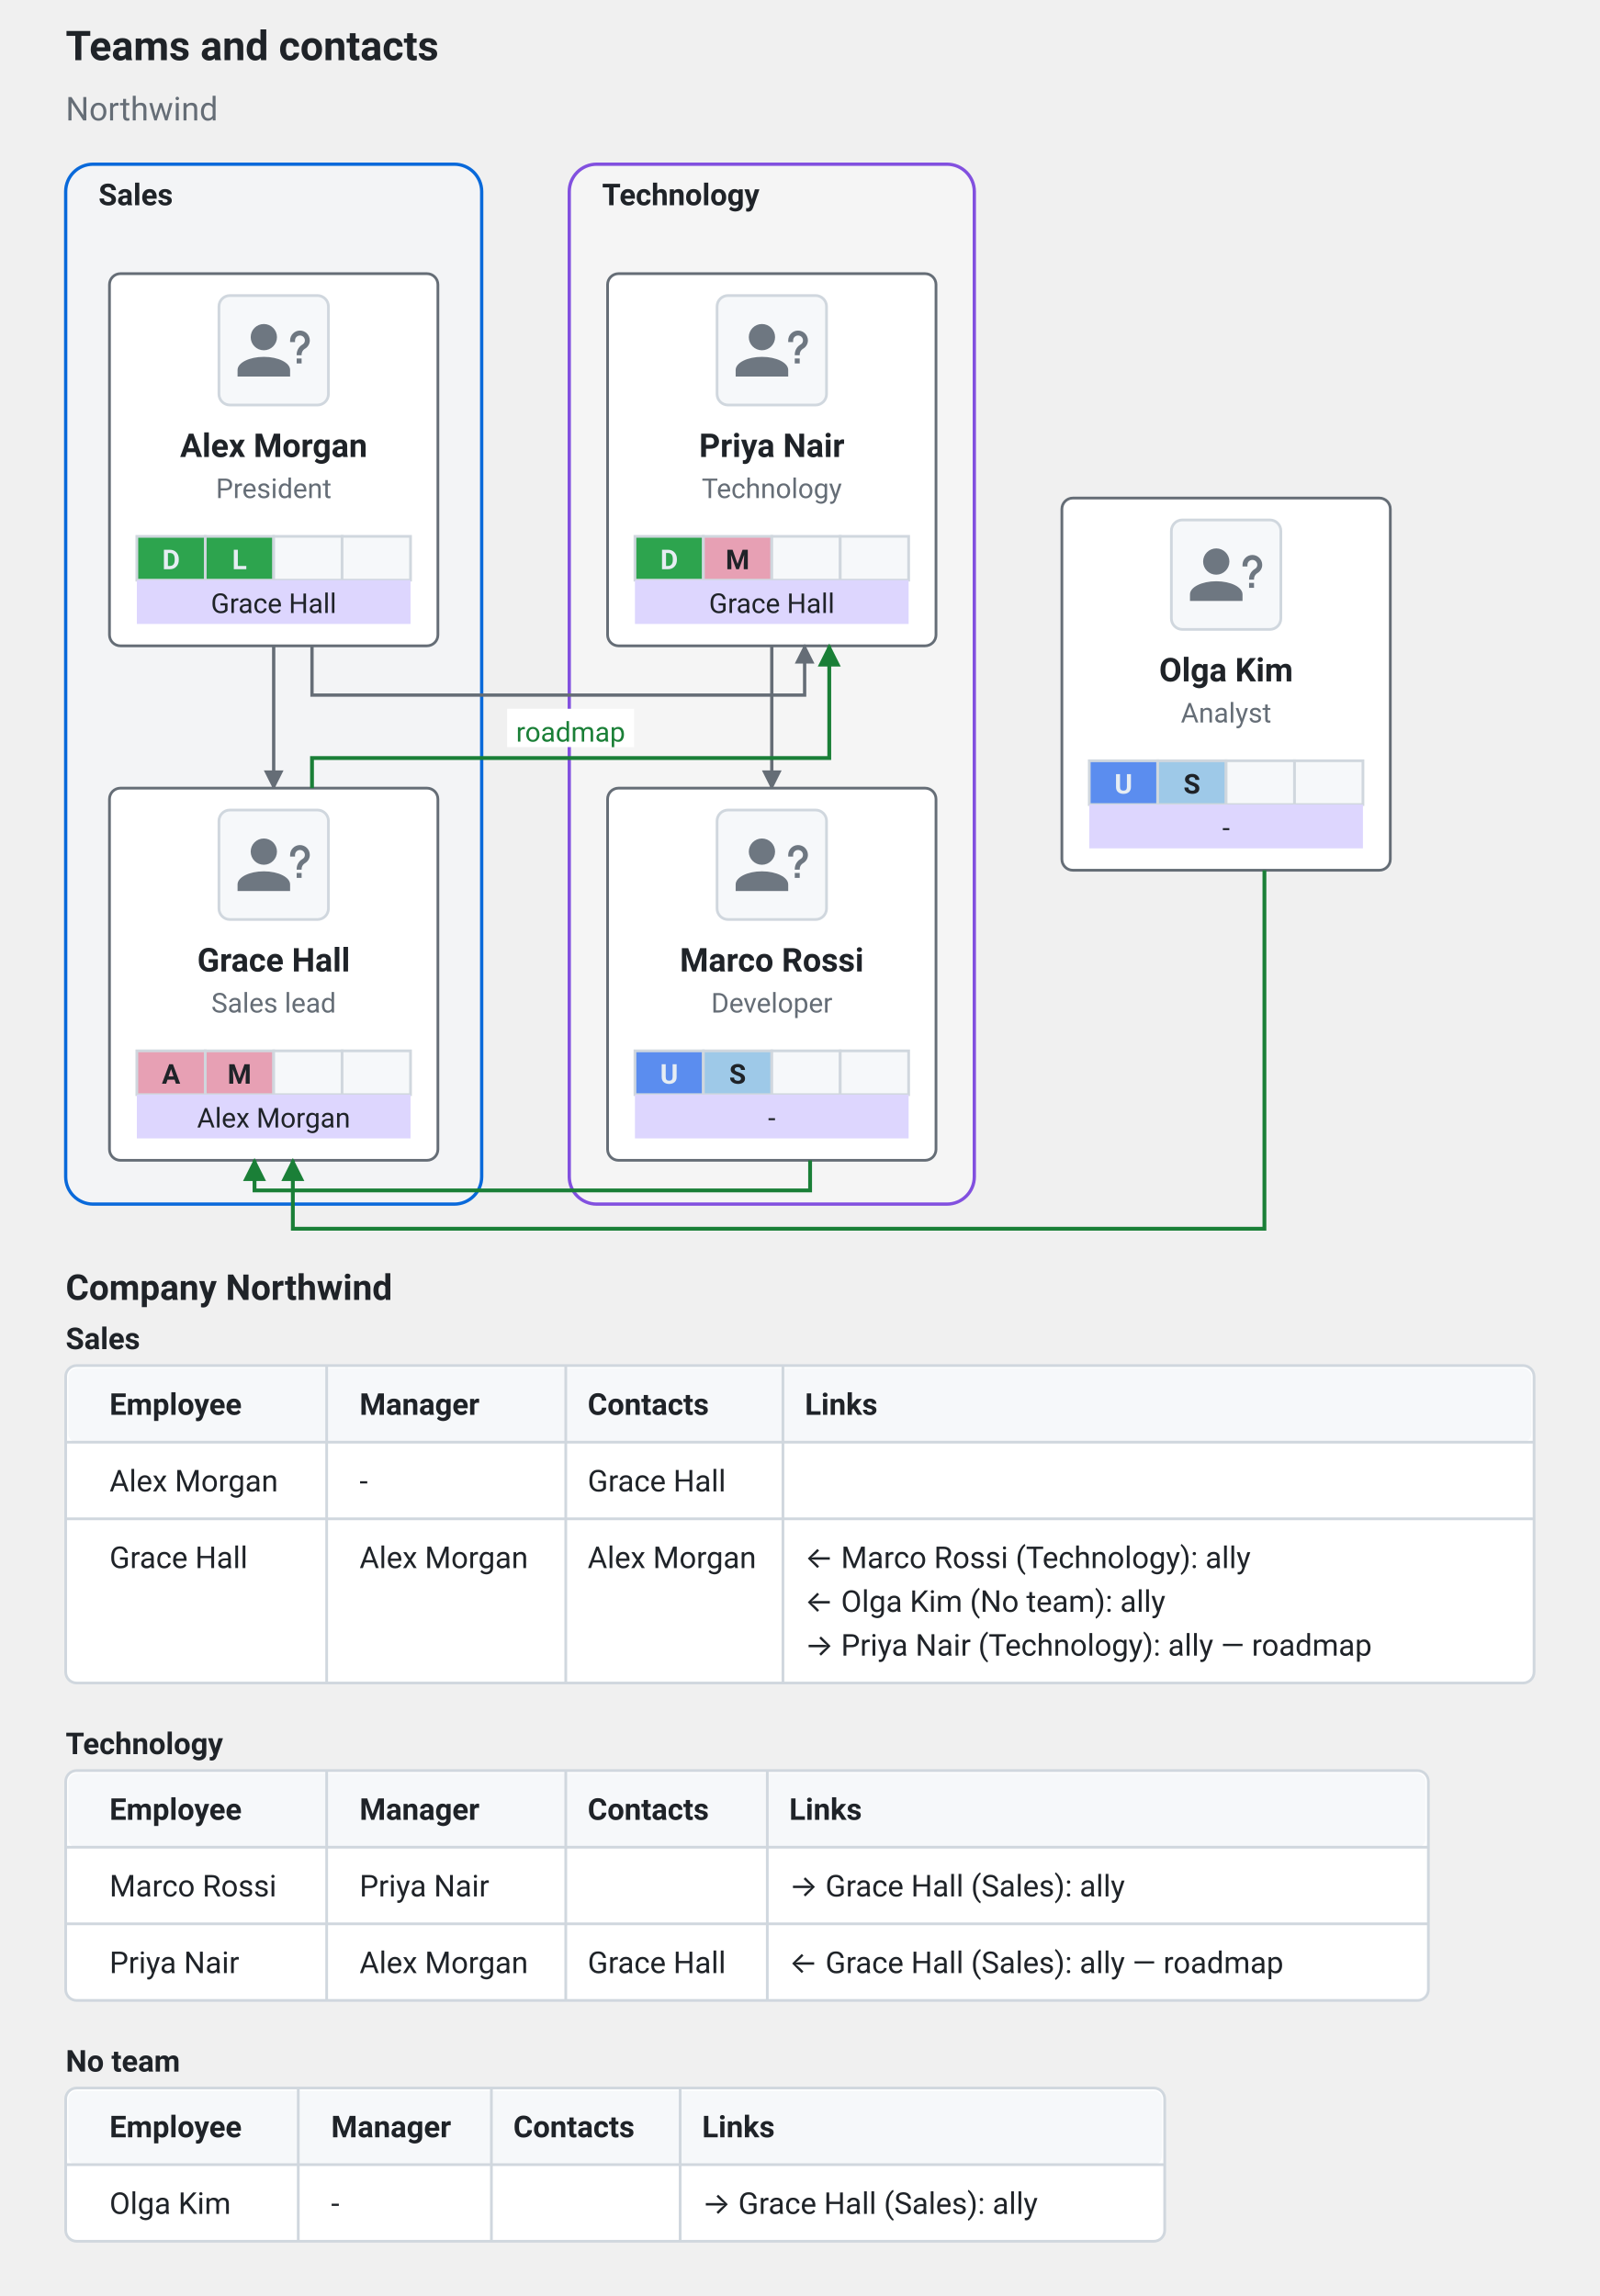
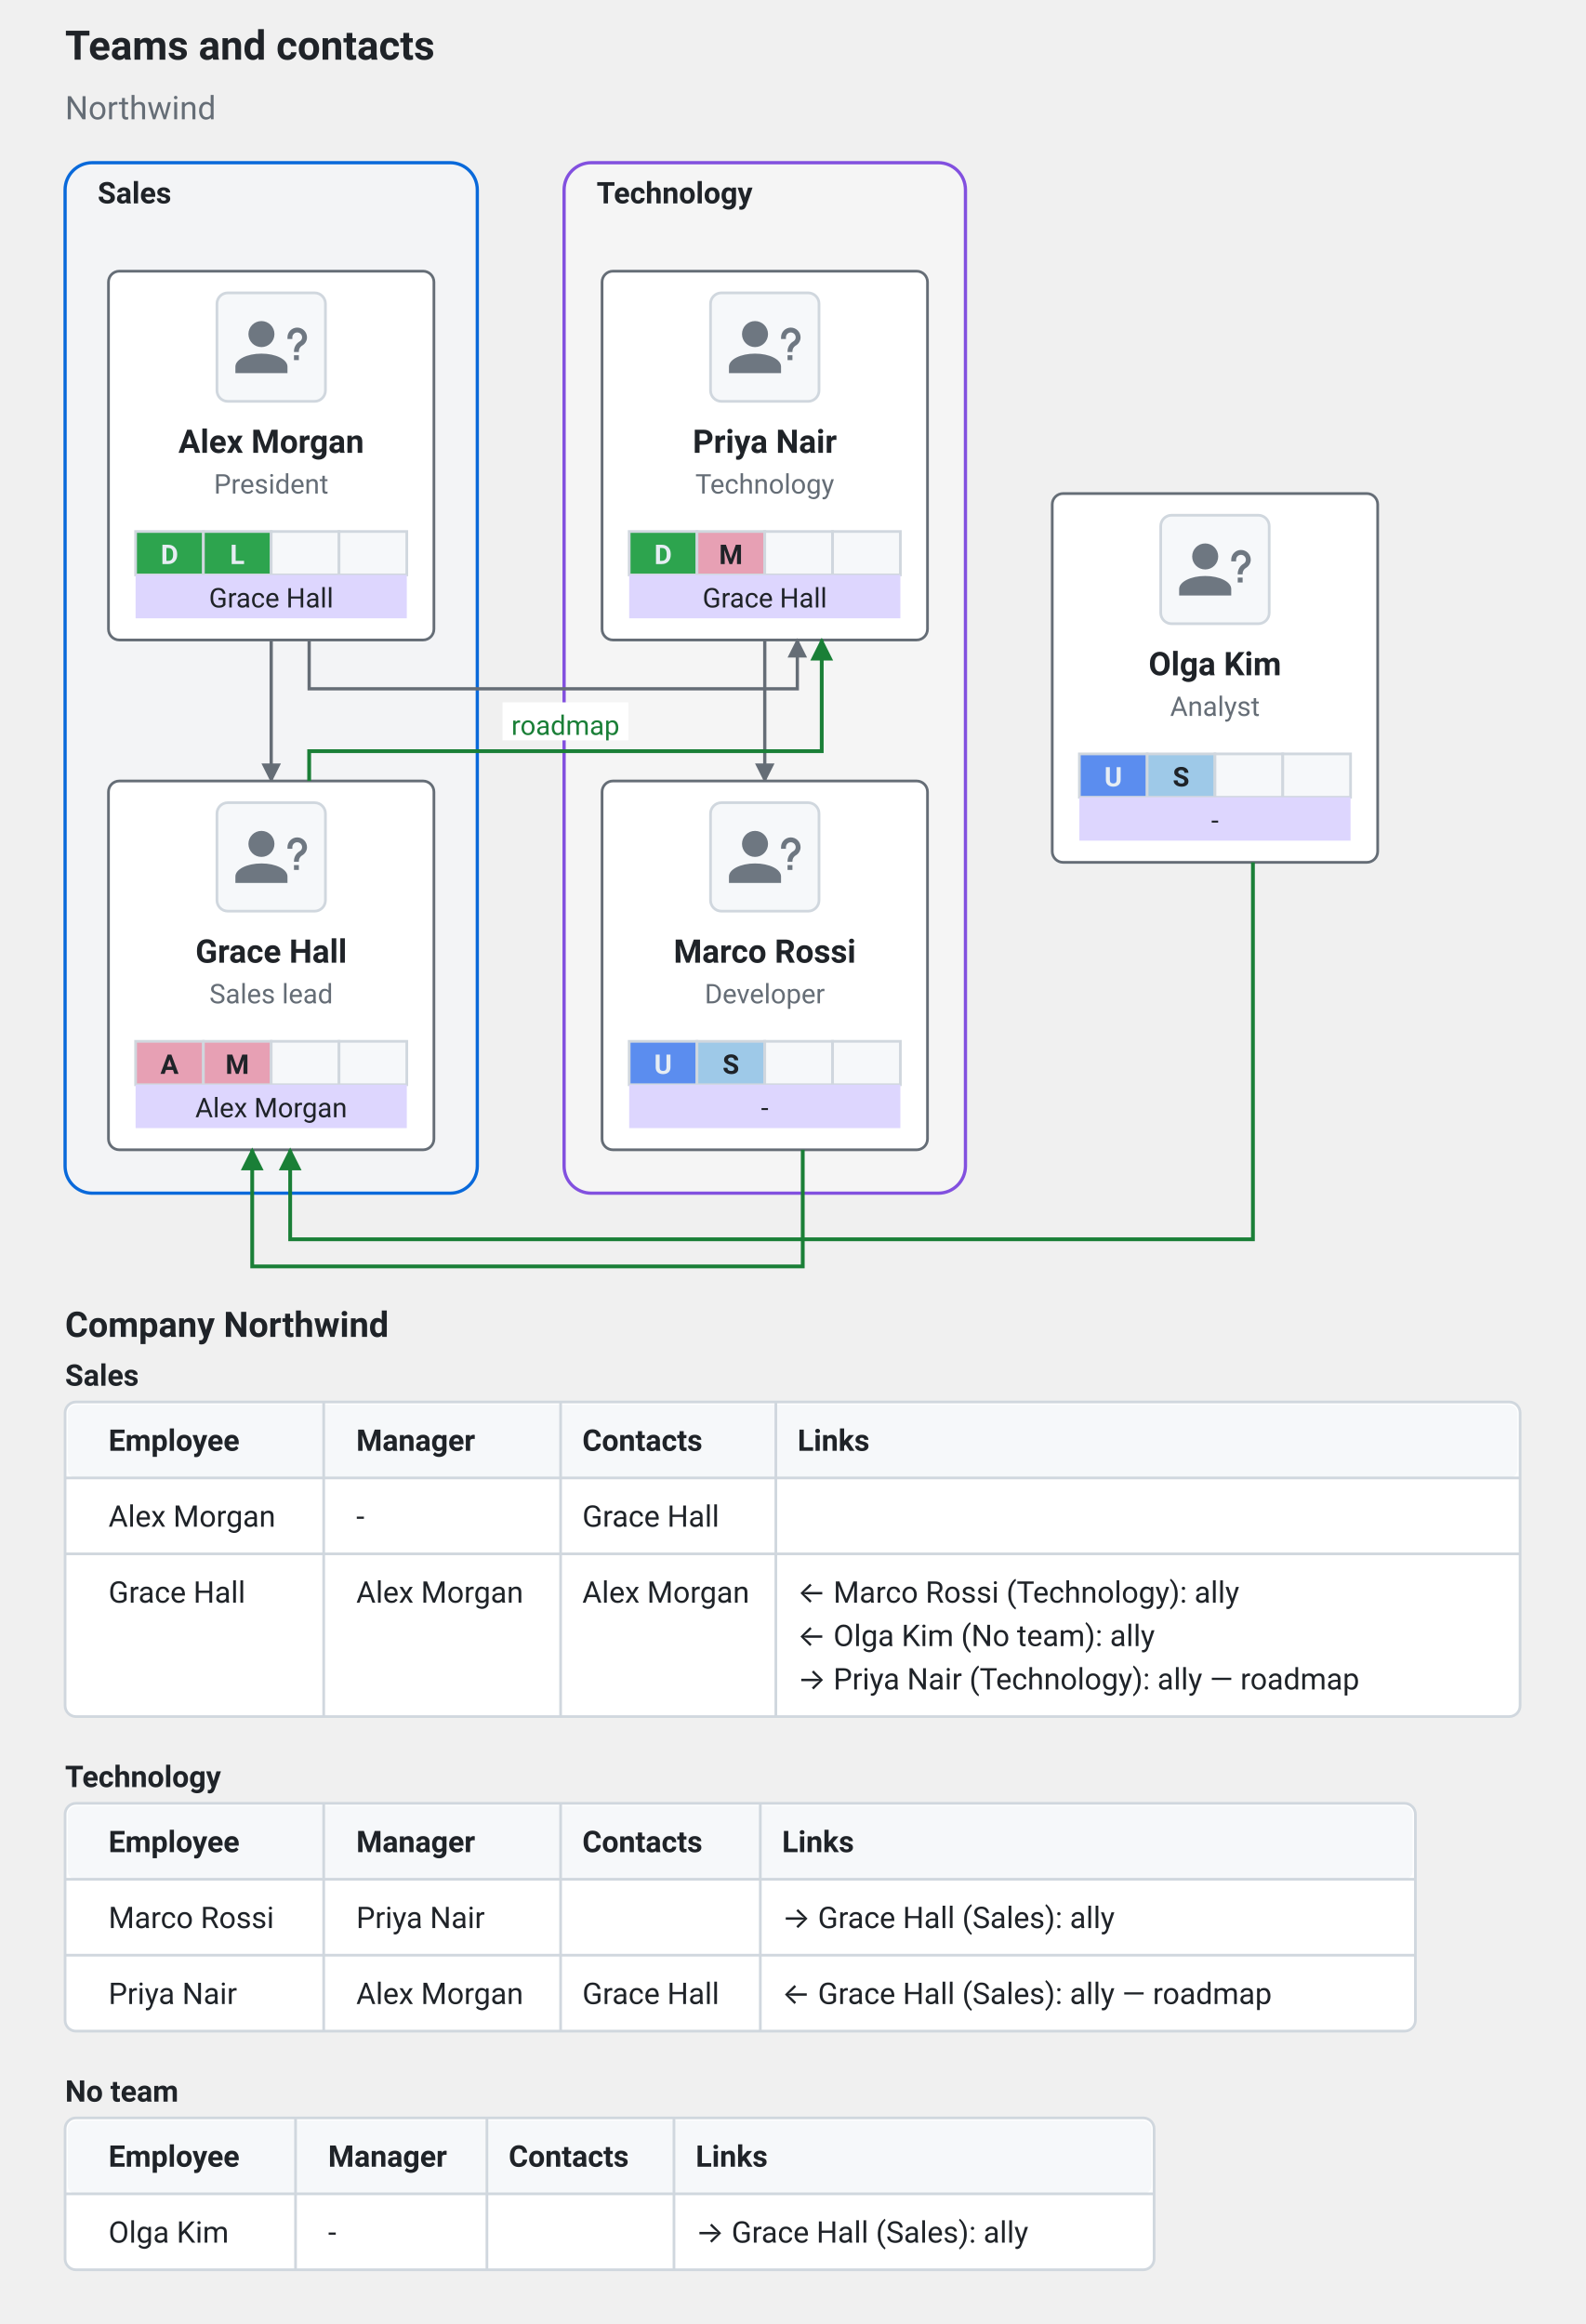
- <svg xmlns="http://www.w3.org/2000/svg" viewBox="0 0 584.52 839" width="584.52" height="839" role="img" font-family="system-ui, -apple-system, &quot;Segoe UI&quot;, Roboto, sans-serif">
+ <svg xmlns="http://www.w3.org/2000/svg" viewBox="0 0 584.52 857" width="584.52" height="857" role="img" font-family="system-ui, -apple-system, &quot;Segoe UI&quot;, Roboto, sans-serif">
  <text x="24" y="22" fill="#1f2328" font-size="15" text-anchor="start" font-weight="700">Teams and contacts</text>
  <text x="24" y="44" fill="#656d76" font-size="12" text-anchor="start">Northwind</text>
-   <text x="24" y="475" fill="#1f2328" font-size="13" text-anchor="start" font-weight="700" data-comms-title="powermap">Company Northwind</text>
-   <text x="24" y="493" fill="#1f2328" font-size="11" text-anchor="start" font-weight="700" data-comms-team="powermap">Sales</text>
-   <rect x="24" y="499" width="536.52" height="116" fill="#ffffff" stroke="#d0d7de" stroke-width="1" rx="4" data-comms="powermap" />
-   <rect x="25" y="500" width="534.52" height="27" fill="#f6f8fa" rx="3" data-comms-header="powermap" />
-   <text x="40" y="517" fill="#1f2328" font-size="11" text-anchor="start" font-weight="700">Employee</text>
-   <text x="131.36" y="517" fill="#1f2328" font-size="11" text-anchor="start" font-weight="700">Manager</text>
-   <text x="214.72" y="517" fill="#1f2328" font-size="11" text-anchor="start" font-weight="700">Contacts</text>
-   <text x="294.08" y="517" fill="#1f2328" font-size="11" text-anchor="start" font-weight="700">Links</text>
-   <line x1="119.36" y1="499" x2="119.36" y2="615" stroke="#d0d7de" stroke-width="1" />
-   <line x1="206.72" y1="499" x2="206.72" y2="615" stroke="#d0d7de" stroke-width="1" />
-   <line x1="286.08" y1="499" x2="286.08" y2="615" stroke="#d0d7de" stroke-width="1" />
-   <line x1="24" y1="527" x2="560.52" y2="527" stroke="#d0d7de" stroke-width="1" />
-   <text x="40" y="545" fill="#1f2328" font-size="11" text-anchor="start">Alex Morgan</text>
-   <text x="131.36" y="545" fill="#1f2328" font-size="11" text-anchor="start">-</text>
-   <text x="214.72" y="545" fill="#1f2328" font-size="11" text-anchor="start">Grace Hall</text>
-   <line x1="24" y1="555" x2="560.52" y2="555" stroke="#d0d7de" stroke-width="1" />
-   <text x="40" y="573" fill="#1f2328" font-size="11" text-anchor="start">Grace Hall</text>
-   <text x="131.36" y="573" fill="#1f2328" font-size="11" text-anchor="start">Alex Morgan</text>
-   <text x="214.72" y="573" fill="#1f2328" font-size="11" text-anchor="start">Alex Morgan</text>
-   <text x="294.08" y="573" fill="#1f2328" font-size="11" text-anchor="start">← Marco Rossi (Technology): ally</text>
-   <text x="294.08" y="589" fill="#1f2328" font-size="11" text-anchor="start">← Olga Kim (No team): ally</text>
-   <text x="294.08" y="605" fill="#1f2328" font-size="11" text-anchor="start">→ Priya Nair (Technology): ally — roadmap</text>
-   <text x="24" y="641" fill="#1f2328" font-size="11" text-anchor="start" font-weight="700" data-comms-team="powermap">Technology</text>
-   <rect x="24" y="647" width="497.91" height="84" fill="#ffffff" stroke="#d0d7de" stroke-width="1" rx="4" data-comms="powermap" />
-   <rect x="25" y="648" width="495.91" height="27" fill="#f6f8fa" rx="3" data-comms-header="powermap" />
-   <text x="40" y="665" fill="#1f2328" font-size="11" text-anchor="start" font-weight="700">Employee</text>
-   <text x="131.36" y="665" fill="#1f2328" font-size="11" text-anchor="start" font-weight="700">Manager</text>
-   <text x="214.72" y="665" fill="#1f2328" font-size="11" text-anchor="start" font-weight="700">Contacts</text>
-   <text x="288.36" y="665" fill="#1f2328" font-size="11" text-anchor="start" font-weight="700">Links</text>
-   <line x1="119.36" y1="647" x2="119.36" y2="731" stroke="#d0d7de" stroke-width="1" />
-   <line x1="206.72" y1="647" x2="206.72" y2="731" stroke="#d0d7de" stroke-width="1" />
-   <line x1="280.36" y1="647" x2="280.36" y2="731" stroke="#d0d7de" stroke-width="1" />
-   <line x1="24" y1="675" x2="521.91" y2="675" stroke="#d0d7de" stroke-width="1" />
-   <text x="40" y="693" fill="#1f2328" font-size="11" text-anchor="start">Marco Rossi</text>
-   <text x="131.36" y="693" fill="#1f2328" font-size="11" text-anchor="start">Priya Nair</text>
-   <text x="288.36" y="693" fill="#1f2328" font-size="11" text-anchor="start">→ Grace Hall (Sales): ally</text>
-   <line x1="24" y1="703" x2="521.91" y2="703" stroke="#d0d7de" stroke-width="1" />
-   <text x="40" y="721" fill="#1f2328" font-size="11" text-anchor="start">Priya Nair</text>
-   <text x="131.36" y="721" fill="#1f2328" font-size="11" text-anchor="start">Alex Morgan</text>
-   <text x="214.72" y="721" fill="#1f2328" font-size="11" text-anchor="start">Grace Hall</text>
-   <text x="288.36" y="721" fill="#1f2328" font-size="11" text-anchor="start">← Grace Hall (Sales): ally — roadmap</text>
-   <text x="24" y="757" fill="#1f2328" font-size="11" text-anchor="start" font-weight="700" data-comms-team="powermap">No team</text>
-   <rect x="24" y="763" width="401.56" height="56" fill="#ffffff" stroke="#d0d7de" stroke-width="1" rx="4" data-comms="powermap" />
-   <rect x="25" y="764" width="399.56" height="27" fill="#f6f8fa" rx="3" data-comms-header="powermap" />
-   <text x="40" y="781" fill="#1f2328" font-size="11" text-anchor="start" font-weight="700">Employee</text>
-   <text x="120.98" y="781" fill="#1f2328" font-size="11" text-anchor="start" font-weight="700">Manager</text>
-   <text x="187.55" y="781" fill="#1f2328" font-size="11" text-anchor="start" font-weight="700">Contacts</text>
-   <text x="256.52" y="781" fill="#1f2328" font-size="11" text-anchor="start" font-weight="700">Links</text>
-   <line x1="108.98" y1="763" x2="108.98" y2="819" stroke="#d0d7de" stroke-width="1" />
-   <line x1="179.55" y1="763" x2="179.55" y2="819" stroke="#d0d7de" stroke-width="1" />
-   <line x1="248.52" y1="763" x2="248.52" y2="819" stroke="#d0d7de" stroke-width="1" />
-   <line x1="24" y1="791" x2="425.56" y2="791" stroke="#d0d7de" stroke-width="1" />
-   <text x="40" y="809" fill="#1f2328" font-size="11" text-anchor="start">Olga Kim</text>
-   <text x="120.98" y="809" fill="#1f2328" font-size="11" text-anchor="start">-</text>
-   <text x="256.52" y="809" fill="#1f2328" font-size="11" text-anchor="start">→ Grace Hall (Sales): ally</text>
+   <text x="24" y="493" fill="#1f2328" font-size="13" text-anchor="start" font-weight="700" data-comms-title="powermap">Company Northwind</text>
+   <text x="24" y="511" fill="#1f2328" font-size="11" text-anchor="start" font-weight="700" data-comms-team="powermap">Sales</text>
+   <rect x="24" y="517" width="536.52" height="116" fill="#ffffff" stroke="#d0d7de" stroke-width="1" rx="4" data-comms="powermap" />
+   <rect x="25" y="518" width="534.52" height="27" fill="#f6f8fa" rx="3" data-comms-header="powermap" />
+   <text x="40" y="535" fill="#1f2328" font-size="11" text-anchor="start" font-weight="700">Employee</text>
+   <text x="131.36" y="535" fill="#1f2328" font-size="11" text-anchor="start" font-weight="700">Manager</text>
+   <text x="214.72" y="535" fill="#1f2328" font-size="11" text-anchor="start" font-weight="700">Contacts</text>
+   <text x="294.08" y="535" fill="#1f2328" font-size="11" text-anchor="start" font-weight="700">Links</text>
+   <line x1="119.36" y1="517" x2="119.36" y2="633" stroke="#d0d7de" stroke-width="1" />
+   <line x1="206.72" y1="517" x2="206.72" y2="633" stroke="#d0d7de" stroke-width="1" />
+   <line x1="286.08" y1="517" x2="286.08" y2="633" stroke="#d0d7de" stroke-width="1" />
+   <line x1="24" y1="545" x2="560.52" y2="545" stroke="#d0d7de" stroke-width="1" />
+   <text x="40" y="563" fill="#1f2328" font-size="11" text-anchor="start">Alex Morgan</text>
+   <text x="131.36" y="563" fill="#1f2328" font-size="11" text-anchor="start">-</text>
+   <text x="214.72" y="563" fill="#1f2328" font-size="11" text-anchor="start">Grace Hall</text>
+   <line x1="24" y1="573" x2="560.52" y2="573" stroke="#d0d7de" stroke-width="1" />
+   <text x="40" y="591" fill="#1f2328" font-size="11" text-anchor="start">Grace Hall</text>
+   <text x="131.36" y="591" fill="#1f2328" font-size="11" text-anchor="start">Alex Morgan</text>
+   <text x="214.72" y="591" fill="#1f2328" font-size="11" text-anchor="start">Alex Morgan</text>
+   <text x="294.08" y="591" fill="#1f2328" font-size="11" text-anchor="start">← Marco Rossi (Technology): ally</text>
+   <text x="294.08" y="607" fill="#1f2328" font-size="11" text-anchor="start">← Olga Kim (No team): ally</text>
+   <text x="294.08" y="623" fill="#1f2328" font-size="11" text-anchor="start">→ Priya Nair (Technology): ally — roadmap</text>
+   <text x="24" y="659" fill="#1f2328" font-size="11" text-anchor="start" font-weight="700" data-comms-team="powermap">Technology</text>
+   <rect x="24" y="665" width="497.91" height="84" fill="#ffffff" stroke="#d0d7de" stroke-width="1" rx="4" data-comms="powermap" />
+   <rect x="25" y="666" width="495.91" height="27" fill="#f6f8fa" rx="3" data-comms-header="powermap" />
+   <text x="40" y="683" fill="#1f2328" font-size="11" text-anchor="start" font-weight="700">Employee</text>
+   <text x="131.36" y="683" fill="#1f2328" font-size="11" text-anchor="start" font-weight="700">Manager</text>
+   <text x="214.72" y="683" fill="#1f2328" font-size="11" text-anchor="start" font-weight="700">Contacts</text>
+   <text x="288.36" y="683" fill="#1f2328" font-size="11" text-anchor="start" font-weight="700">Links</text>
+   <line x1="119.36" y1="665" x2="119.36" y2="749" stroke="#d0d7de" stroke-width="1" />
+   <line x1="206.72" y1="665" x2="206.72" y2="749" stroke="#d0d7de" stroke-width="1" />
+   <line x1="280.36" y1="665" x2="280.36" y2="749" stroke="#d0d7de" stroke-width="1" />
+   <line x1="24" y1="693" x2="521.91" y2="693" stroke="#d0d7de" stroke-width="1" />
+   <text x="40" y="711" fill="#1f2328" font-size="11" text-anchor="start">Marco Rossi</text>
+   <text x="131.36" y="711" fill="#1f2328" font-size="11" text-anchor="start">Priya Nair</text>
+   <text x="288.36" y="711" fill="#1f2328" font-size="11" text-anchor="start">→ Grace Hall (Sales): ally</text>
+   <line x1="24" y1="721" x2="521.91" y2="721" stroke="#d0d7de" stroke-width="1" />
+   <text x="40" y="739" fill="#1f2328" font-size="11" text-anchor="start">Priya Nair</text>
+   <text x="131.36" y="739" fill="#1f2328" font-size="11" text-anchor="start">Alex Morgan</text>
+   <text x="214.72" y="739" fill="#1f2328" font-size="11" text-anchor="start">Grace Hall</text>
+   <text x="288.36" y="739" fill="#1f2328" font-size="11" text-anchor="start">← Grace Hall (Sales): ally — roadmap</text>
+   <text x="24" y="775" fill="#1f2328" font-size="11" text-anchor="start" font-weight="700" data-comms-team="powermap">No team</text>
+   <rect x="24" y="781" width="401.56" height="56" fill="#ffffff" stroke="#d0d7de" stroke-width="1" rx="4" data-comms="powermap" />
+   <rect x="25" y="782" width="399.56" height="27" fill="#f6f8fa" rx="3" data-comms-header="powermap" />
+   <text x="40" y="799" fill="#1f2328" font-size="11" text-anchor="start" font-weight="700">Employee</text>
+   <text x="120.98" y="799" fill="#1f2328" font-size="11" text-anchor="start" font-weight="700">Manager</text>
+   <text x="187.55" y="799" fill="#1f2328" font-size="11" text-anchor="start" font-weight="700">Contacts</text>
+   <text x="256.52" y="799" fill="#1f2328" font-size="11" text-anchor="start" font-weight="700">Links</text>
+   <line x1="108.98" y1="781" x2="108.98" y2="837" stroke="#d0d7de" stroke-width="1" />
+   <line x1="179.55" y1="781" x2="179.55" y2="837" stroke="#d0d7de" stroke-width="1" />
+   <line x1="248.52" y1="781" x2="248.52" y2="837" stroke="#d0d7de" stroke-width="1" />
+   <line x1="24" y1="809" x2="425.56" y2="809" stroke="#d0d7de" stroke-width="1" />
+   <text x="40" y="827" fill="#1f2328" font-size="11" text-anchor="start">Olga Kim</text>
+   <text x="120.98" y="827" fill="#1f2328" font-size="11" text-anchor="start">-</text>
+   <text x="256.52" y="827" fill="#1f2328" font-size="11" text-anchor="start">→ Grace Hall (Sales): ally</text>
  <defs>
    <marker id="ext-pm-report" viewBox="0 0 10 10" refX="9" refY="5" markerWidth="6" markerHeight="6" orient="auto-start-reverse">
      <path d="M 0 0 L 10 5 L 0 10 z" fill="#656d76" />
    </marker>
  </defs>
  <rect x="24" y="60" width="152" height="380" rx="10" ry="10" fill="#f6f8fa" fill-opacity="0.55" stroke="#0969da" stroke-width="1.2" data-team="powermap" data-team-id="sales" />
  <text x="36" y="75" fill="#1f2328" font-size="11" text-anchor="start" font-weight="600" data-team-label="1">Sales</text>
  <rect x="208" y="60" width="148" height="380" rx="10" ry="10" fill="#ffffff" fill-opacity="0.35" stroke="#8250df" stroke-width="1.2" data-team="powermap" data-team-id="tech" />
  <text x="220" y="75" fill="#1f2328" font-size="11" text-anchor="start" font-weight="600" data-team-label="1">Technology</text>
  <path d="M 100 236 L 100 262 L 100 262 L 100 288" fill="none" stroke="#656d76" stroke-width="1.2" marker-end="url(#ext-pm-report)" />
  <path d="M 282 236 L 282 262 L 282 262 L 282 288" fill="none" stroke="#656d76" stroke-width="1.2" marker-end="url(#ext-pm-report)" />
  <rect x="40" y="100" width="120" height="136" fill="#ffffff" stroke="#656d76" stroke-width="1" rx="4" />
  <rect x="80" y="108" width="40" height="40" fill="#f6f8fa" stroke="#d0d7de" stroke-width="1" rx="4" />
  <g data-avatar="?" transform="translate(85.6 113.6) scale(1.2)">
    <path d="M13 8a4 4 0 0 1-4 4a4 4 0 0 1-4-4a4 4 0 0 1 4-4a4 4 0 0 1 4 4m4 10v2H1v-2c0-2.21 3.58-4 8-4s8 1.79 8 4m3.5-3.5V16H19v-1.5zm-2-5H17V9a3 3 0 0 1 3-3a3 3 0 0 1 3 3c0 .97-.5 1.88-1.29 2.41l-.3.19c-.57.4-.91 1.01-.91 1.7v.2H19v-.2c0-1.19.6-2.3 1.59-2.95l.29-.19c.39-.26.62-.69.62-1.16A1.5 1.5 0 0 0 20 7.5A1.5 1.5 0 0 0 18.5 9z" fill="#6e7781" />
  </g>
  <text x="100" y="167" fill="#1f2328" font-size="12" text-anchor="middle" font-weight="700">Alex Morgan</text>
  <text x="100" y="182" fill="#656d76" font-size="10" text-anchor="middle">President</text>
  <rect x="50" y="196" width="25" height="16" fill="#2da44e" stroke="#d0d7de" />
  <text x="62.5" y="208" fill="#e6edf3" font-size="10" text-anchor="middle" font-weight="700">D</text>
  <rect x="75" y="196" width="25" height="16" fill="#2da44e" stroke="#d0d7de" />
  <text x="87.5" y="208" fill="#e6edf3" font-size="10" text-anchor="middle" font-weight="700">L</text>
  <rect x="100" y="196" width="25" height="16" fill="#f6f8fa" stroke="#d0d7de" />
  <rect x="125" y="196" width="25" height="16" fill="#f6f8fa" stroke="#d0d7de" />
  <rect x="50" y="212" width="100" height="16" fill="#ddd6fe" />
  <text x="100" y="224" fill="#1f2328" font-size="10" text-anchor="middle">Grace Hall</text>
  <rect x="40" y="288" width="120" height="136" fill="#ffffff" stroke="#656d76" stroke-width="1" rx="4" />
  <rect x="80" y="296" width="40" height="40" fill="#f6f8fa" stroke="#d0d7de" stroke-width="1" rx="4" />
  <g data-avatar="?" transform="translate(85.6 301.6) scale(1.2)">
    <path d="M13 8a4 4 0 0 1-4 4a4 4 0 0 1-4-4a4 4 0 0 1 4-4a4 4 0 0 1 4 4m4 10v2H1v-2c0-2.21 3.58-4 8-4s8 1.79 8 4m3.5-3.5V16H19v-1.5zm-2-5H17V9a3 3 0 0 1 3-3a3 3 0 0 1 3 3c0 .97-.5 1.88-1.29 2.41l-.3.19c-.57.4-.91 1.01-.91 1.7v.2H19v-.2c0-1.19.6-2.3 1.59-2.95l.29-.19c.39-.26.62-.69.62-1.16A1.5 1.5 0 0 0 20 7.5A1.5 1.5 0 0 0 18.5 9z" fill="#6e7781" />
  </g>
  <text x="100" y="355" fill="#1f2328" font-size="12" text-anchor="middle" font-weight="700">Grace Hall</text>
  <text x="100" y="370" fill="#656d76" font-size="10" text-anchor="middle">Sales lead</text>
  <rect x="50" y="384" width="25" height="16" fill="#e7a0b4" stroke="#d0d7de" />
  <text x="62.5" y="396" fill="#1f2328" font-size="10" text-anchor="middle" font-weight="700">A</text>
  <rect x="75" y="384" width="25" height="16" fill="#e7a0b4" stroke="#d0d7de" />
  <text x="87.5" y="396" fill="#1f2328" font-size="10" text-anchor="middle" font-weight="700">M</text>
  <rect x="100" y="384" width="25" height="16" fill="#f6f8fa" stroke="#d0d7de" />
  <rect x="125" y="384" width="25" height="16" fill="#f6f8fa" stroke="#d0d7de" />
  <rect x="50" y="400" width="100" height="16" fill="#ddd6fe" />
  <text x="100" y="412" fill="#1f2328" font-size="10" text-anchor="middle">Alex Morgan</text>
  <rect x="222" y="100" width="120" height="136" fill="#ffffff" stroke="#656d76" stroke-width="1" rx="4" />
  <rect x="262" y="108" width="40" height="40" fill="#f6f8fa" stroke="#d0d7de" stroke-width="1" rx="4" />
  <g data-avatar="?" transform="translate(267.6 113.6) scale(1.2)">
    <path d="M13 8a4 4 0 0 1-4 4a4 4 0 0 1-4-4a4 4 0 0 1 4-4a4 4 0 0 1 4 4m4 10v2H1v-2c0-2.21 3.58-4 8-4s8 1.79 8 4m3.5-3.5V16H19v-1.5zm-2-5H17V9a3 3 0 0 1 3-3a3 3 0 0 1 3 3c0 .97-.5 1.88-1.29 2.41l-.3.19c-.57.4-.91 1.01-.91 1.7v.2H19v-.2c0-1.19.6-2.3 1.59-2.95l.29-.19c.39-.26.62-.69.62-1.16A1.5 1.5 0 0 0 20 7.5A1.5 1.5 0 0 0 18.5 9z" fill="#6e7781" />
  </g>
  <text x="282" y="167" fill="#1f2328" font-size="12" text-anchor="middle" font-weight="700">Priya Nair</text>
  <text x="282" y="182" fill="#656d76" font-size="10" text-anchor="middle">Technology</text>
  <rect x="232" y="196" width="25" height="16" fill="#2da44e" stroke="#d0d7de" />
  <text x="244.5" y="208" fill="#e6edf3" font-size="10" text-anchor="middle" font-weight="700">D</text>
  <rect x="257" y="196" width="25" height="16" fill="#e7a0b4" stroke="#d0d7de" />
  <text x="269.5" y="208" fill="#1f2328" font-size="10" text-anchor="middle" font-weight="700">M</text>
  <rect x="282" y="196" width="25" height="16" fill="#f6f8fa" stroke="#d0d7de" />
  <rect x="307" y="196" width="25" height="16" fill="#f6f8fa" stroke="#d0d7de" />
  <rect x="232" y="212" width="100" height="16" fill="#ddd6fe" />
  <text x="282" y="224" fill="#1f2328" font-size="10" text-anchor="middle">Grace Hall</text>
  <rect x="222" y="288" width="120" height="136" fill="#ffffff" stroke="#656d76" stroke-width="1" rx="4" />
  <rect x="262" y="296" width="40" height="40" fill="#f6f8fa" stroke="#d0d7de" stroke-width="1" rx="4" />
  <g data-avatar="?" transform="translate(267.6 301.6) scale(1.2)">
    <path d="M13 8a4 4 0 0 1-4 4a4 4 0 0 1-4-4a4 4 0 0 1 4-4a4 4 0 0 1 4 4m4 10v2H1v-2c0-2.21 3.58-4 8-4s8 1.79 8 4m3.5-3.5V16H19v-1.5zm-2-5H17V9a3 3 0 0 1 3-3a3 3 0 0 1 3 3c0 .97-.5 1.88-1.29 2.41l-.3.19c-.57.4-.91 1.01-.91 1.7v.2H19v-.2c0-1.19.6-2.3 1.59-2.95l.29-.19c.39-.26.62-.69.62-1.16A1.5 1.5 0 0 0 20 7.5A1.5 1.5 0 0 0 18.5 9z" fill="#6e7781" />
  </g>
  <text x="282" y="355" fill="#1f2328" font-size="12" text-anchor="middle" font-weight="700">Marco Rossi</text>
  <text x="282" y="370" fill="#656d76" font-size="10" text-anchor="middle">Developer</text>
  <rect x="232" y="384" width="25" height="16" fill="#5b8def" stroke="#d0d7de" />
  <text x="244.5" y="396" fill="#e6edf3" font-size="10" text-anchor="middle" font-weight="700">U</text>
  <rect x="257" y="384" width="25" height="16" fill="#9ec9e8" stroke="#d0d7de" />
  <text x="269.5" y="396" fill="#1f2328" font-size="10" text-anchor="middle" font-weight="700">S</text>
  <rect x="282" y="384" width="25" height="16" fill="#f6f8fa" stroke="#d0d7de" />
  <rect x="307" y="384" width="25" height="16" fill="#f6f8fa" stroke="#d0d7de" />
  <rect x="232" y="400" width="100" height="16" fill="#ddd6fe" />
  <text x="282" y="412" fill="#1f2328" font-size="10" text-anchor="middle">-</text>
  <rect x="388" y="182" width="120" height="136" fill="#ffffff" stroke="#656d76" stroke-width="1" rx="4" />
  <rect x="428" y="190" width="40" height="40" fill="#f6f8fa" stroke="#d0d7de" stroke-width="1" rx="4" />
  <g data-avatar="?" transform="translate(433.6 195.6) scale(1.2)">
    <path d="M13 8a4 4 0 0 1-4 4a4 4 0 0 1-4-4a4 4 0 0 1 4-4a4 4 0 0 1 4 4m4 10v2H1v-2c0-2.21 3.58-4 8-4s8 1.79 8 4m3.5-3.5V16H19v-1.5zm-2-5H17V9a3 3 0 0 1 3-3a3 3 0 0 1 3 3c0 .97-.5 1.88-1.29 2.41l-.3.19c-.57.4-.91 1.01-.91 1.7v.2H19v-.2c0-1.19.6-2.3 1.59-2.95l.29-.19c.39-.26.62-.69.62-1.16A1.5 1.5 0 0 0 20 7.5A1.5 1.5 0 0 0 18.5 9z" fill="#6e7781" />
  </g>
  <text x="448" y="249" fill="#1f2328" font-size="12" text-anchor="middle" font-weight="700">Olga Kim</text>
  <text x="448" y="264" fill="#656d76" font-size="10" text-anchor="middle">Analyst</text>
  <rect x="398" y="278" width="25" height="16" fill="#5b8def" stroke="#d0d7de" />
  <text x="410.5" y="290" fill="#e6edf3" font-size="10" text-anchor="middle" font-weight="700">U</text>
  <rect x="423" y="278" width="25" height="16" fill="#9ec9e8" stroke="#d0d7de" />
  <text x="435.5" y="290" fill="#1f2328" font-size="10" text-anchor="middle" font-weight="700">S</text>
  <rect x="448" y="278" width="25" height="16" fill="#f6f8fa" stroke="#d0d7de" />
  <rect x="473" y="278" width="25" height="16" fill="#f6f8fa" stroke="#d0d7de" />
  <rect x="398" y="294" width="100" height="16" fill="#ddd6fe" />
  <text x="448" y="306" fill="#1f2328" font-size="10" text-anchor="middle">-</text>
  <defs>
    <marker id="ext-pm-link-0" viewBox="0 0 10 10" refX="9" refY="5" markerWidth="6" markerHeight="6" orient="auto-start-reverse">
      <path d="M 0 0 L 10 5 L 0 10 z" fill="#656d76" />
    </marker>
  </defs>
  <path d="M 114 236 L 114 254 L 294 254 L 294 236" fill="none" stroke="#656d76" stroke-width="1.2" marker-end="url(#ext-pm-link-0)" />
  <defs>
    <marker id="ext-pm-link-1" viewBox="0 0 10 10" refX="9" refY="5" markerWidth="6" markerHeight="6" orient="auto-start-reverse">
      <path d="M 0 0 L 10 5 L 0 10 z" fill="#1a7f37" />
    </marker>
  </defs>
  <path d="M 114 288 L 114 277 L 303 277 L 303 236" fill="none" stroke="#1a7f37" stroke-width="1.4" marker-end="url(#ext-pm-link-1)" />
  <defs>
    <marker id="ext-pm-link-2" viewBox="0 0 10 10" refX="9" refY="5" markerWidth="6" markerHeight="6" orient="auto-start-reverse">
      <path d="M 0 0 L 10 5 L 0 10 z" fill="#1a7f37" />
    </marker>
  </defs>
-   <path d="M 462 318 L 462 449 L 107 449 L 107 424" fill="none" stroke="#1a7f37" stroke-width="1.4" marker-end="url(#ext-pm-link-2)" />
+   <path d="M 462 318 L 462 457 L 107 457 L 107 424" fill="none" stroke="#1a7f37" stroke-width="1.4" marker-end="url(#ext-pm-link-2)" />
  <defs>
    <marker id="ext-pm-link-3" viewBox="0 0 10 10" refX="9" refY="5" markerWidth="6" markerHeight="6" orient="auto-start-reverse">
      <path d="M 0 0 L 10 5 L 0 10 z" fill="#1a7f37" />
    </marker>
  </defs>
-   <path d="M 296 424 L 296 435 L 93 435 L 93 424" fill="none" stroke="#1a7f37" stroke-width="1.4" marker-end="url(#ext-pm-link-3)" />
+   <path d="M 296 424 L 296 467 L 93 467 L 93 424" fill="none" stroke="#1a7f37" stroke-width="1.4" marker-end="url(#ext-pm-link-3)" />
  <rect x="185.3" y="259" width="46.4" height="14" fill="#ffffff" stroke="none" data-label-plate="1" />
  <text x="208.5" y="271" fill="#1a7f37" font-size="10" text-anchor="middle" data-edge-label="1">roadmap</text>
</svg>
